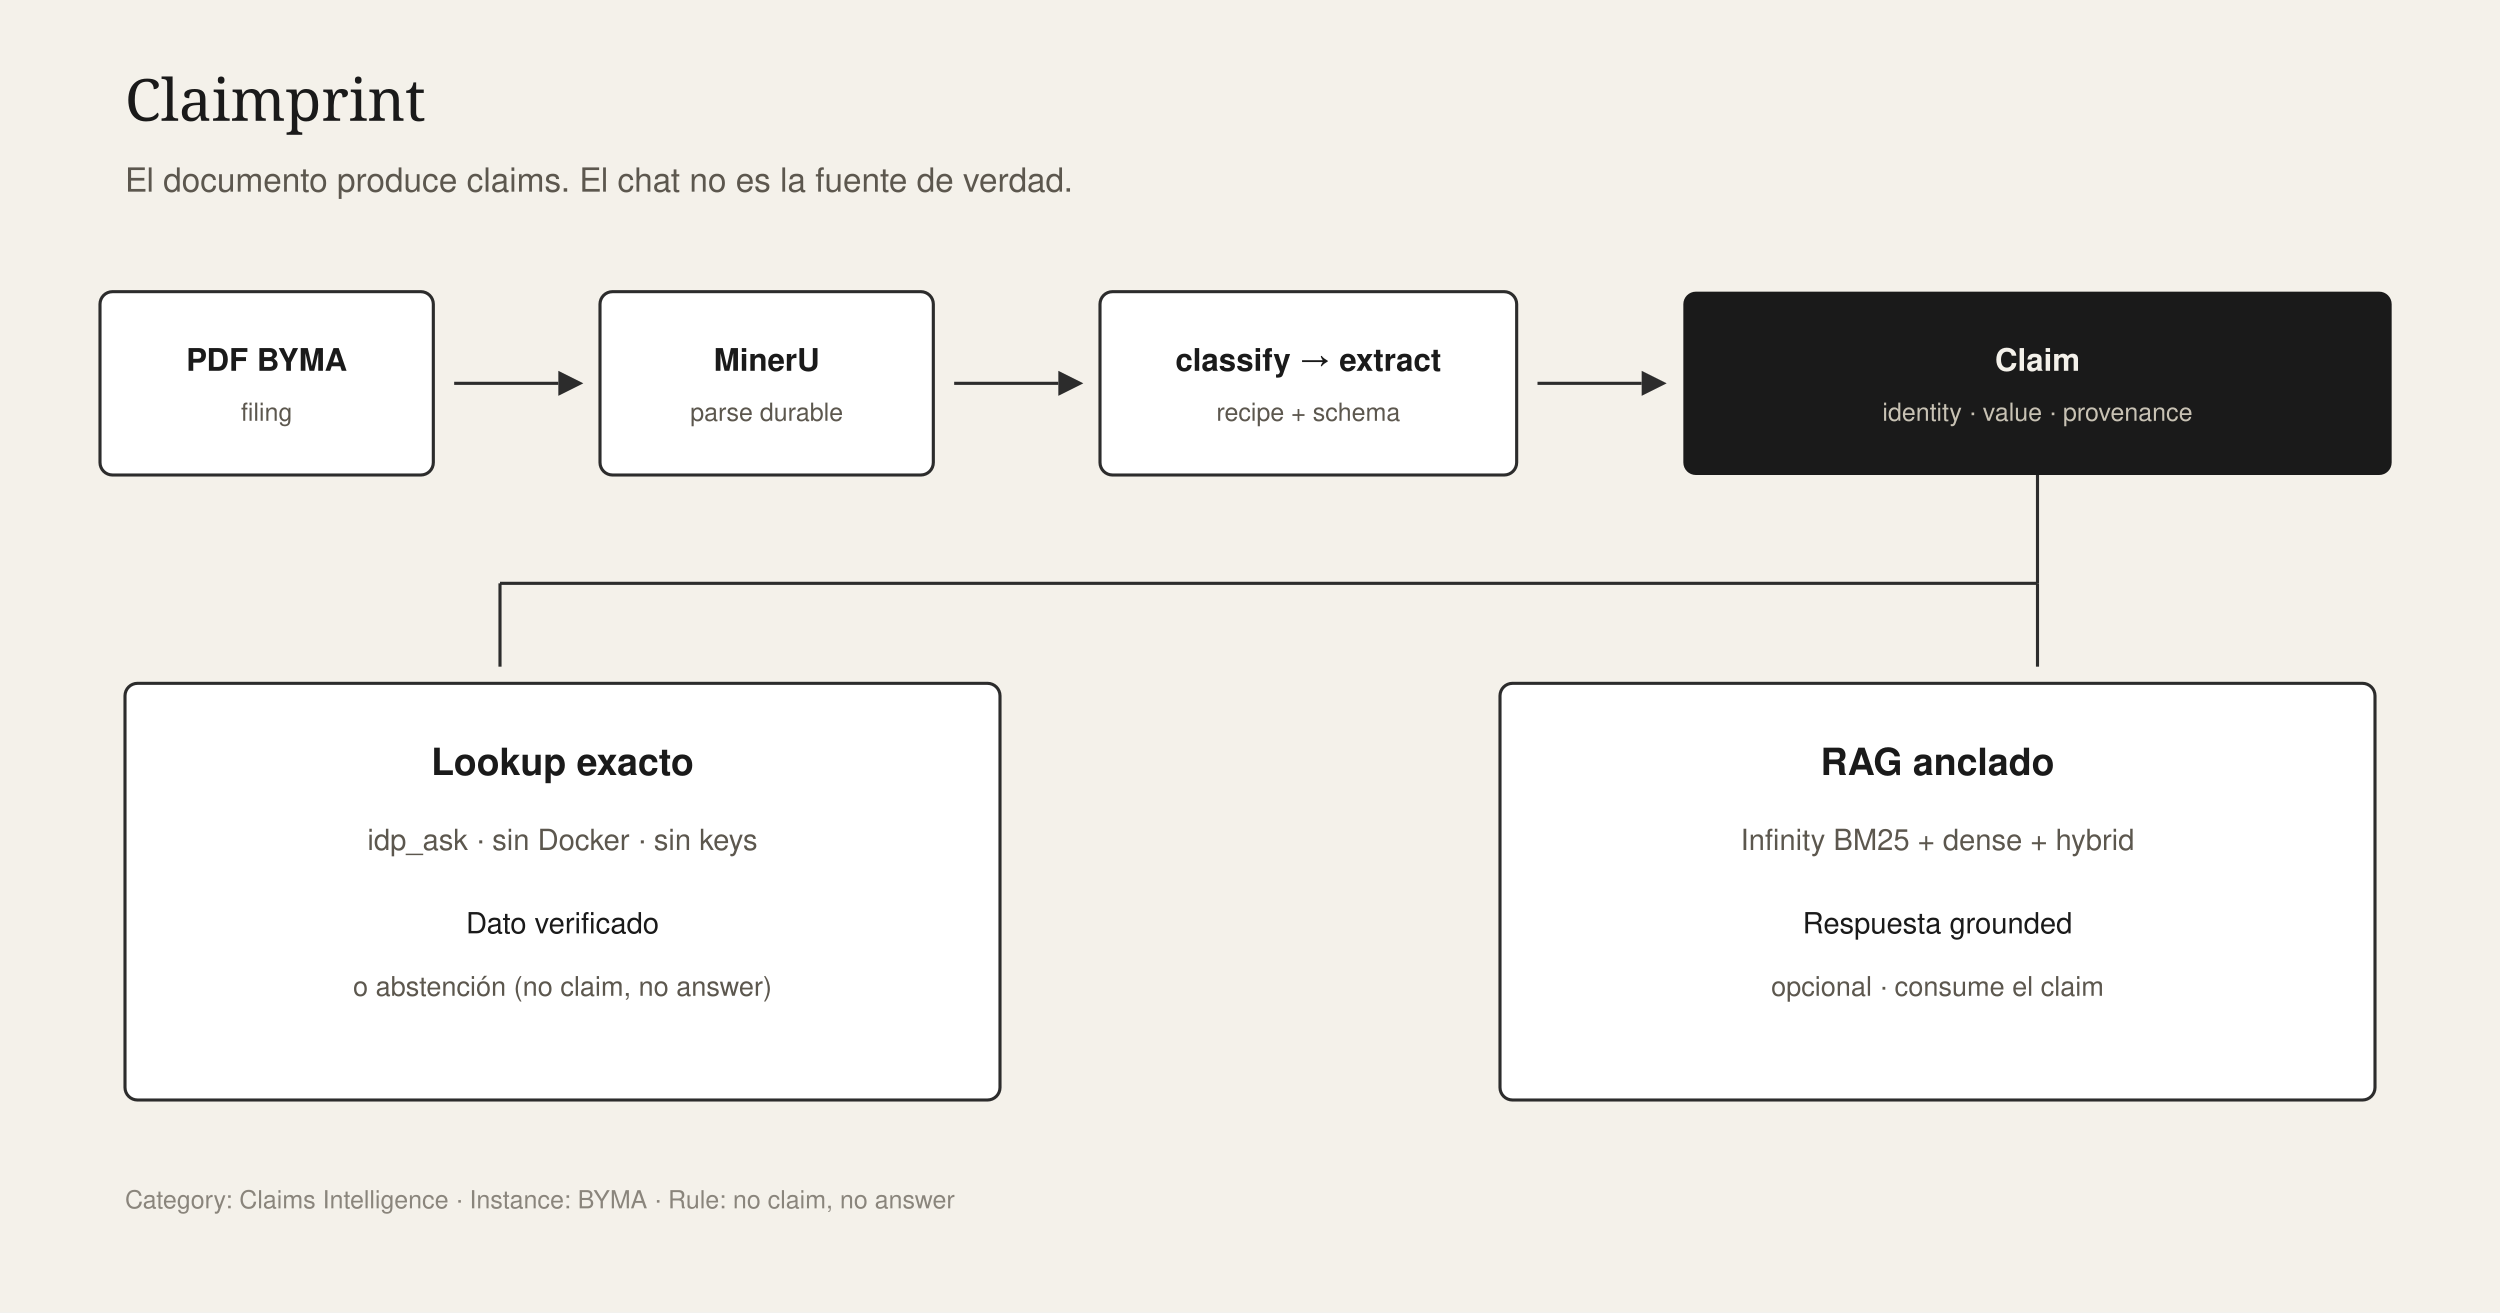
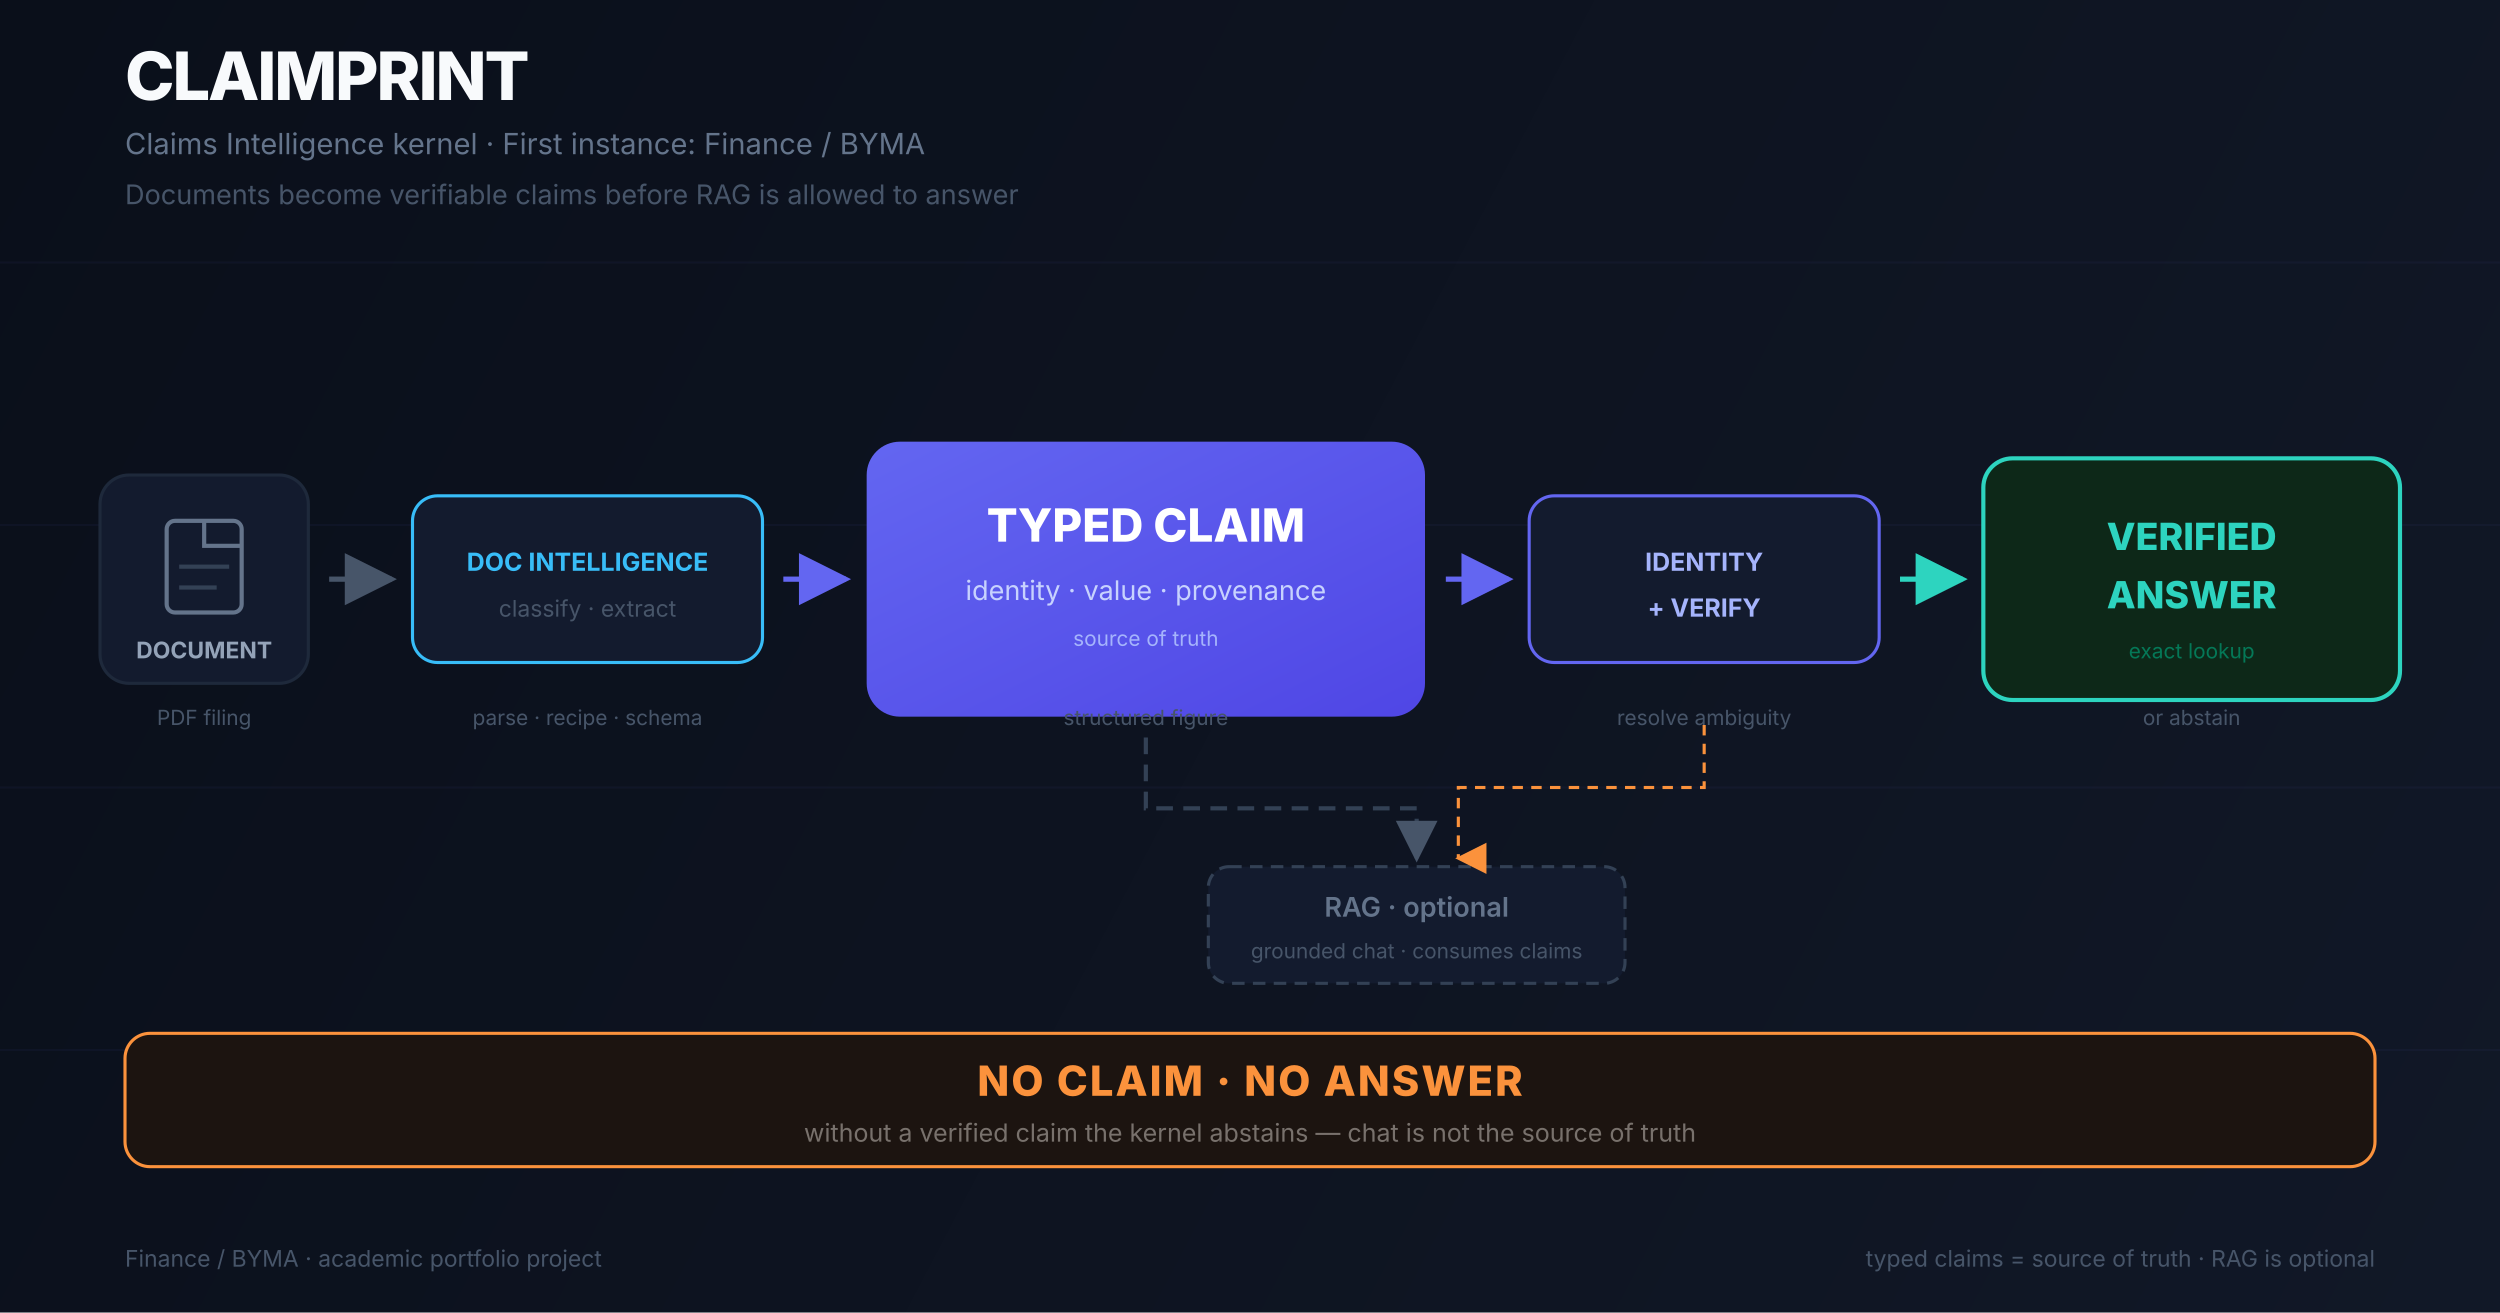
<svg xmlns="http://www.w3.org/2000/svg" viewBox="0 0 1200 630" width="1200" height="630" role="img" aria-labelledby="t d">
-   <rect width="1200" height="630" fill="#f4f1ea" />
-   <text x="60" y="58" font-family="Georgia, serif" font-size="28" fill="#1a1a1a">Claimprint</text>
-   <text x="60" y="92" font-family="Segoe UI, Helvetica, sans-serif" font-size="16" fill="#5c574e">El documento produce claims. El chat no es la fuente de verdad.</text>
-   <rect x="48" y="140" width="160" height="88" rx="6" fill="#fff" stroke="#2c2c2c" stroke-width="1.5" />
-   <text x="128" y="178" text-anchor="middle" font-family="Segoe UI, Helvetica, sans-serif" font-size="15" font-weight="600" fill="#1a1a1a">PDF BYMA</text>
-   <text x="128" y="202" text-anchor="middle" font-family="Segoe UI, Helvetica, sans-serif" font-size="12" fill="#5c574e">filing</text>
-   <path d="M218 184 H268" stroke="#2c2c2c" stroke-width="1.5" />
-   <polygon points="268,178 280,184 268,190" fill="#2c2c2c" />
-   <rect x="288" y="140" width="160" height="88" rx="6" fill="#fff" stroke="#2c2c2c" stroke-width="1.5" />
-   <text x="368" y="178" text-anchor="middle" font-family="Segoe UI, Helvetica, sans-serif" font-size="15" font-weight="600" fill="#1a1a1a">MinerU</text>
-   <text x="368" y="202" text-anchor="middle" font-family="Segoe UI, Helvetica, sans-serif" font-size="12" fill="#5c574e">parse durable</text>
-   <path d="M458 184 H508" stroke="#2c2c2c" stroke-width="1.5" />
-   <polygon points="508,178 520,184 508,190" fill="#2c2c2c" />
-   <rect x="528" y="140" width="200" height="88" rx="6" fill="#fff" stroke="#2c2c2c" stroke-width="1.5" />
-   <text x="628" y="178" text-anchor="middle" font-family="Segoe UI, Helvetica, sans-serif" font-size="15" font-weight="600" fill="#1a1a1a">classify → extract</text>
-   <text x="628" y="202" text-anchor="middle" font-family="Segoe UI, Helvetica, sans-serif" font-size="12" fill="#5c574e">recipe + schema</text>
-   <path d="M738 184 H788" stroke="#2c2c2c" stroke-width="1.5" />
-   <polygon points="788,178 800,184 788,190" fill="#2c2c2c" />
-   <rect x="808" y="140" width="340" height="88" rx="6" fill="#1a1a1a" />
-   <text x="978" y="178" text-anchor="middle" font-family="Segoe UI, Helvetica, sans-serif" font-size="15" font-weight="600" fill="#f4f1ea">Claim</text>
-   <text x="978" y="202" text-anchor="middle" font-family="Segoe UI, Helvetica, sans-serif" font-size="12" fill="#c8c2b4">identity · value · provenance</text>
-   <path d="M978 228 V280" stroke="#2c2c2c" stroke-width="1.5" />
-   <path d="M240 280 H978" stroke="#2c2c2c" stroke-width="1.5" fill="none" />
-   <path d="M240 280 V320" stroke="#2c2c2c" stroke-width="1.5" />
-   <path d="M978 280 V320" stroke="#2c2c2c" stroke-width="1.5" />
-   <rect x="60" y="328" width="420" height="200" rx="6" fill="#fff" stroke="#2c2c2c" stroke-width="1.5" />
-   <text x="270" y="372" text-anchor="middle" font-family="Segoe UI, Helvetica, sans-serif" font-size="18" font-weight="600" fill="#1a1a1a">Lookup exacto</text>
-   <text x="270" y="408" text-anchor="middle" font-family="Segoe UI, Helvetica, sans-serif" font-size="14" fill="#5c574e">idp_ask · sin Docker · sin keys</text>
-   <text x="270" y="448" text-anchor="middle" font-family="Segoe UI, Helvetica, sans-serif" font-size="14" fill="#1a1a1a">Dato verificado</text>
-   <text x="270" y="478" text-anchor="middle" font-family="Segoe UI, Helvetica, sans-serif" font-size="13" fill="#5c574e">o abstención (no claim, no answer)</text>
-   <rect x="720" y="328" width="420" height="200" rx="6" fill="#fff" stroke="#2c2c2c" stroke-width="1.5" />
-   <text x="930" y="372" text-anchor="middle" font-family="Segoe UI, Helvetica, sans-serif" font-size="18" font-weight="600" fill="#1a1a1a">RAG anclado</text>
-   <text x="930" y="408" text-anchor="middle" font-family="Segoe UI, Helvetica, sans-serif" font-size="14" fill="#5c574e">Infinity BM25 + dense + hybrid</text>
-   <text x="930" y="448" text-anchor="middle" font-family="Segoe UI, Helvetica, sans-serif" font-size="14" fill="#1a1a1a">Respuesta grounded</text>
-   <text x="930" y="478" text-anchor="middle" font-family="Segoe UI, Helvetica, sans-serif" font-size="13" fill="#5c574e">opcional · consume el claim</text>
-   <text x="60" y="580" font-family="Segoe UI, Helvetica, sans-serif" font-size="12" fill="#8a857c">Category: Claims Intelligence · Instance: BYMA · Rule: no claim, no answer</text>
+   <defs>
+     <linearGradient id="bg" x1="0" y1="0" x2="1200" y2="630" gradientUnits="userSpaceOnUse">
+       <stop offset="0%" stop-color="#0A0F1A" />
+       <stop offset="100%" stop-color="#111827" />
+     </linearGradient>
+     <linearGradient id="claimGlow" x1="0" y1="0" x2="1" y2="1">
+       <stop offset="0%" stop-color="#6366F1" />
+       <stop offset="100%" stop-color="#4F46E5" />
+     </linearGradient>
+     <marker id="arr" markerWidth="10" markerHeight="10" refX="9" refY="5" orient="auto">
+       <path d="M0,0 L10,5 L0,10 Z" fill="#475569" />
+     </marker>
+     <marker id="arrI" markerWidth="10" markerHeight="10" refX="9" refY="5" orient="auto">
+       <path d="M0,0 L10,5 L0,10 Z" fill="#6366F1" />
+     </marker>
+     <marker id="arrG" markerWidth="10" markerHeight="10" refX="9" refY="5" orient="auto">
+       <path d="M0,0 L10,5 L0,10 Z" fill="#2DD4BF" />
+     </marker>
+     <marker id="arrO" markerWidth="10" markerHeight="10" refX="5" refY="9" orient="auto">
+       <path d="M0,0 L5,10 L10,0 Z" fill="#FB923C" />
+     </marker>
+   </defs>
+   <rect width="1200" height="630" fill="url(#bg)" />
+   <g opacity="0.05" stroke="#6366F1" stroke-width="1">
+     <line x1="0" y1="126" x2="1200" y2="126" />
+     <line x1="0" y1="252" x2="1200" y2="252" />
+     <line x1="0" y1="378" x2="1200" y2="378" />
+     <line x1="0" y1="504" x2="1200" y2="504" />
+   </g>
+   <text x="60" y="48" font-family="Inter, system-ui, Segoe UI, sans-serif" font-size="32" font-weight="800" fill="#F8FAFC" letter-spacing="-1">CLAIMPRINT</text>
+   <text x="60" y="74" font-family="Inter, system-ui, sans-serif" font-size="14" fill="#64748B">Claims Intelligence kernel · First instance: Finance / BYMA</text>
+   <text x="60" y="98" font-family="Inter, system-ui, sans-serif" font-size="13" fill="#475569">Documents become verifiable claims before RAG is allowed to answer</text>
+   <g transform="translate(0, 228)">
+     <g transform="translate(48, 0)">
+       <rect x="0" y="0" width="100" height="100" rx="14" fill="#131B2E" stroke="#1E293B" stroke-width="1.5" />
+       <rect x="32" y="22" width="36" height="44" rx="4" fill="none" stroke="#64748B" stroke-width="2" />
+       <path d="M50 22 L50 34 L68 34" stroke="#64748B" stroke-width="2" fill="none" />
+       <line x1="38" y1="44" x2="62" y2="44" stroke="#334155" stroke-width="2" />
+       <line x1="38" y1="54" x2="56" y2="54" stroke="#334155" stroke-width="2" />
+       <text x="50" y="88" text-anchor="middle" font-family="Inter, system-ui, sans-serif" font-size="11" font-weight="700" fill="#94A3B8">DOCUMENT</text>
+     </g>
+     <line x1="158" y1="50" x2="188" y2="50" stroke="#475569" stroke-width="2.5" marker-end="url(#arr)" />
+     <g transform="translate(198, 10)">
+       <rect x="0" y="0" width="168" height="80" rx="12" fill="#131B2E" stroke="#38BDF8" stroke-width="1.5" />
+       <text x="84" y="36" text-anchor="middle" font-family="Inter, system-ui, sans-serif" font-size="12" font-weight="700" fill="#38BDF8">DOC INTELLIGENCE</text>
+       <text x="84" y="58" text-anchor="middle" font-family="Inter, system-ui, sans-serif" font-size="11" fill="#475569">classify · extract</text>
+     </g>
+     <line x1="376" y1="50" x2="406" y2="50" stroke="#6366F1" stroke-width="2.5" marker-end="url(#arrI)" />
+     <g transform="translate(416, -16)">
+       <rect x="0" y="0" width="268" height="132" rx="16" fill="url(#claimGlow)" />
+       <text x="134" y="48" text-anchor="middle" font-family="Inter, system-ui, sans-serif" font-size="22" font-weight="800" fill="#FFFFFF">TYPED CLAIM</text>
+       <text x="134" y="76" text-anchor="middle" font-family="Inter, system-ui, sans-serif" font-size="13" fill="#C7D2FE">identity · value · provenance</text>
+       <text x="134" y="98" text-anchor="middle" font-family="Inter, system-ui, sans-serif" font-size="10" fill="#A5B4FC">source of truth</text>
+     </g>
+     <line x1="694" y1="50" x2="724" y2="50" stroke="#6366F1" stroke-width="2.5" marker-end="url(#arrI)" />
+     <g transform="translate(734, 10)">
+       <rect x="0" y="0" width="168" height="80" rx="12" fill="#131B2E" stroke="#6366F1" stroke-width="1.5" />
+       <text x="84" y="36" text-anchor="middle" font-family="Inter, system-ui, sans-serif" font-size="12" font-weight="700" fill="#A5B4FC">IDENTITY</text>
+       <text x="84" y="58" text-anchor="middle" font-family="Inter, system-ui, sans-serif" font-size="12" font-weight="700" fill="#A5B4FC">+ VERIFY</text>
+     </g>
+     <line x1="912" y1="50" x2="942" y2="50" stroke="#2DD4BF" stroke-width="2.5" marker-end="url(#arrG)" />
+     <g transform="translate(952, -8)">
+       <rect x="0" y="0" width="200" height="116" rx="14" fill="#0D2818" stroke="#2DD4BF" stroke-width="2" />
+       <text x="100" y="44" text-anchor="middle" font-family="Inter, system-ui, sans-serif" font-size="18" font-weight="800" fill="#2DD4BF">VERIFIED</text>
+       <text x="100" y="72" text-anchor="middle" font-family="Inter, system-ui, sans-serif" font-size="18" font-weight="800" fill="#2DD4BF">ANSWER</text>
+       <text x="100" y="96" text-anchor="middle" font-family="Inter, system-ui, sans-serif" font-size="10" fill="#047857">exact lookup</text>
+     </g>
+   </g>
+   <g font-family="Inter, system-ui, sans-serif" font-size="10" fill="#475569">
+     <text x="98" y="348" text-anchor="middle">PDF filing</text>
+     <text x="282" y="348" text-anchor="middle">parse · recipe · schema</text>
+     <text x="550" y="348" text-anchor="middle">structured figure</text>
+     <text x="818" y="348" text-anchor="middle">resolve ambiguity</text>
+     <text x="1052" y="348" text-anchor="middle">or abstain</text>
+   </g>
+   <path d="M550 354 L550 388 L680 388 L680 412" stroke="#334155" stroke-width="2" stroke-dasharray="8 5" fill="none" marker-end="url(#arr)" />
+   <g transform="translate(580, 416)">
+     <rect x="0" y="0" width="200" height="56" rx="10" fill="#131B2E" stroke="#334155" stroke-width="1.5" stroke-dasharray="6 4" />
+     <text x="100" y="24" text-anchor="middle" font-family="Inter, system-ui, sans-serif" font-size="13" font-weight="600" fill="#64748B">RAG · optional</text>
+     <text x="100" y="44" text-anchor="middle" font-family="Inter, system-ui, sans-serif" font-size="10" fill="#475569">grounded chat · consumes claims</text>
+   </g>
+   <path d="M818 348 L818 378 L700 378 L700 412" stroke="#FB923C" stroke-width="1.5" stroke-dasharray="5 4" fill="none" marker-end="url(#arrO)" />
+   <g transform="translate(60, 496)">
+     <rect x="0" y="0" width="1080" height="64" rx="12" fill="#1C1410" stroke="#FB923C" stroke-width="1.5" />
+     <text x="540" y="30" text-anchor="middle" font-family="Inter, system-ui, sans-serif" font-size="20" font-weight="800" fill="#FB923C" letter-spacing="1">NO CLAIM · NO ANSWER</text>
+     <text x="540" y="52" text-anchor="middle" font-family="Inter, system-ui, sans-serif" font-size="12" fill="#78716C">without a verified claim the kernel abstains — chat is not the source of truth</text>
+   </g>
+   <text x="60" y="608" font-family="Inter, system-ui, sans-serif" font-size="11" fill="#475569">Finance / BYMA · academic portfolio project</text>
+   <text x="1140" y="608" text-anchor="end" font-family="Inter, system-ui, sans-serif" font-size="11" fill="#475569">typed claims = source of truth · RAG is optional</text>
</svg>
